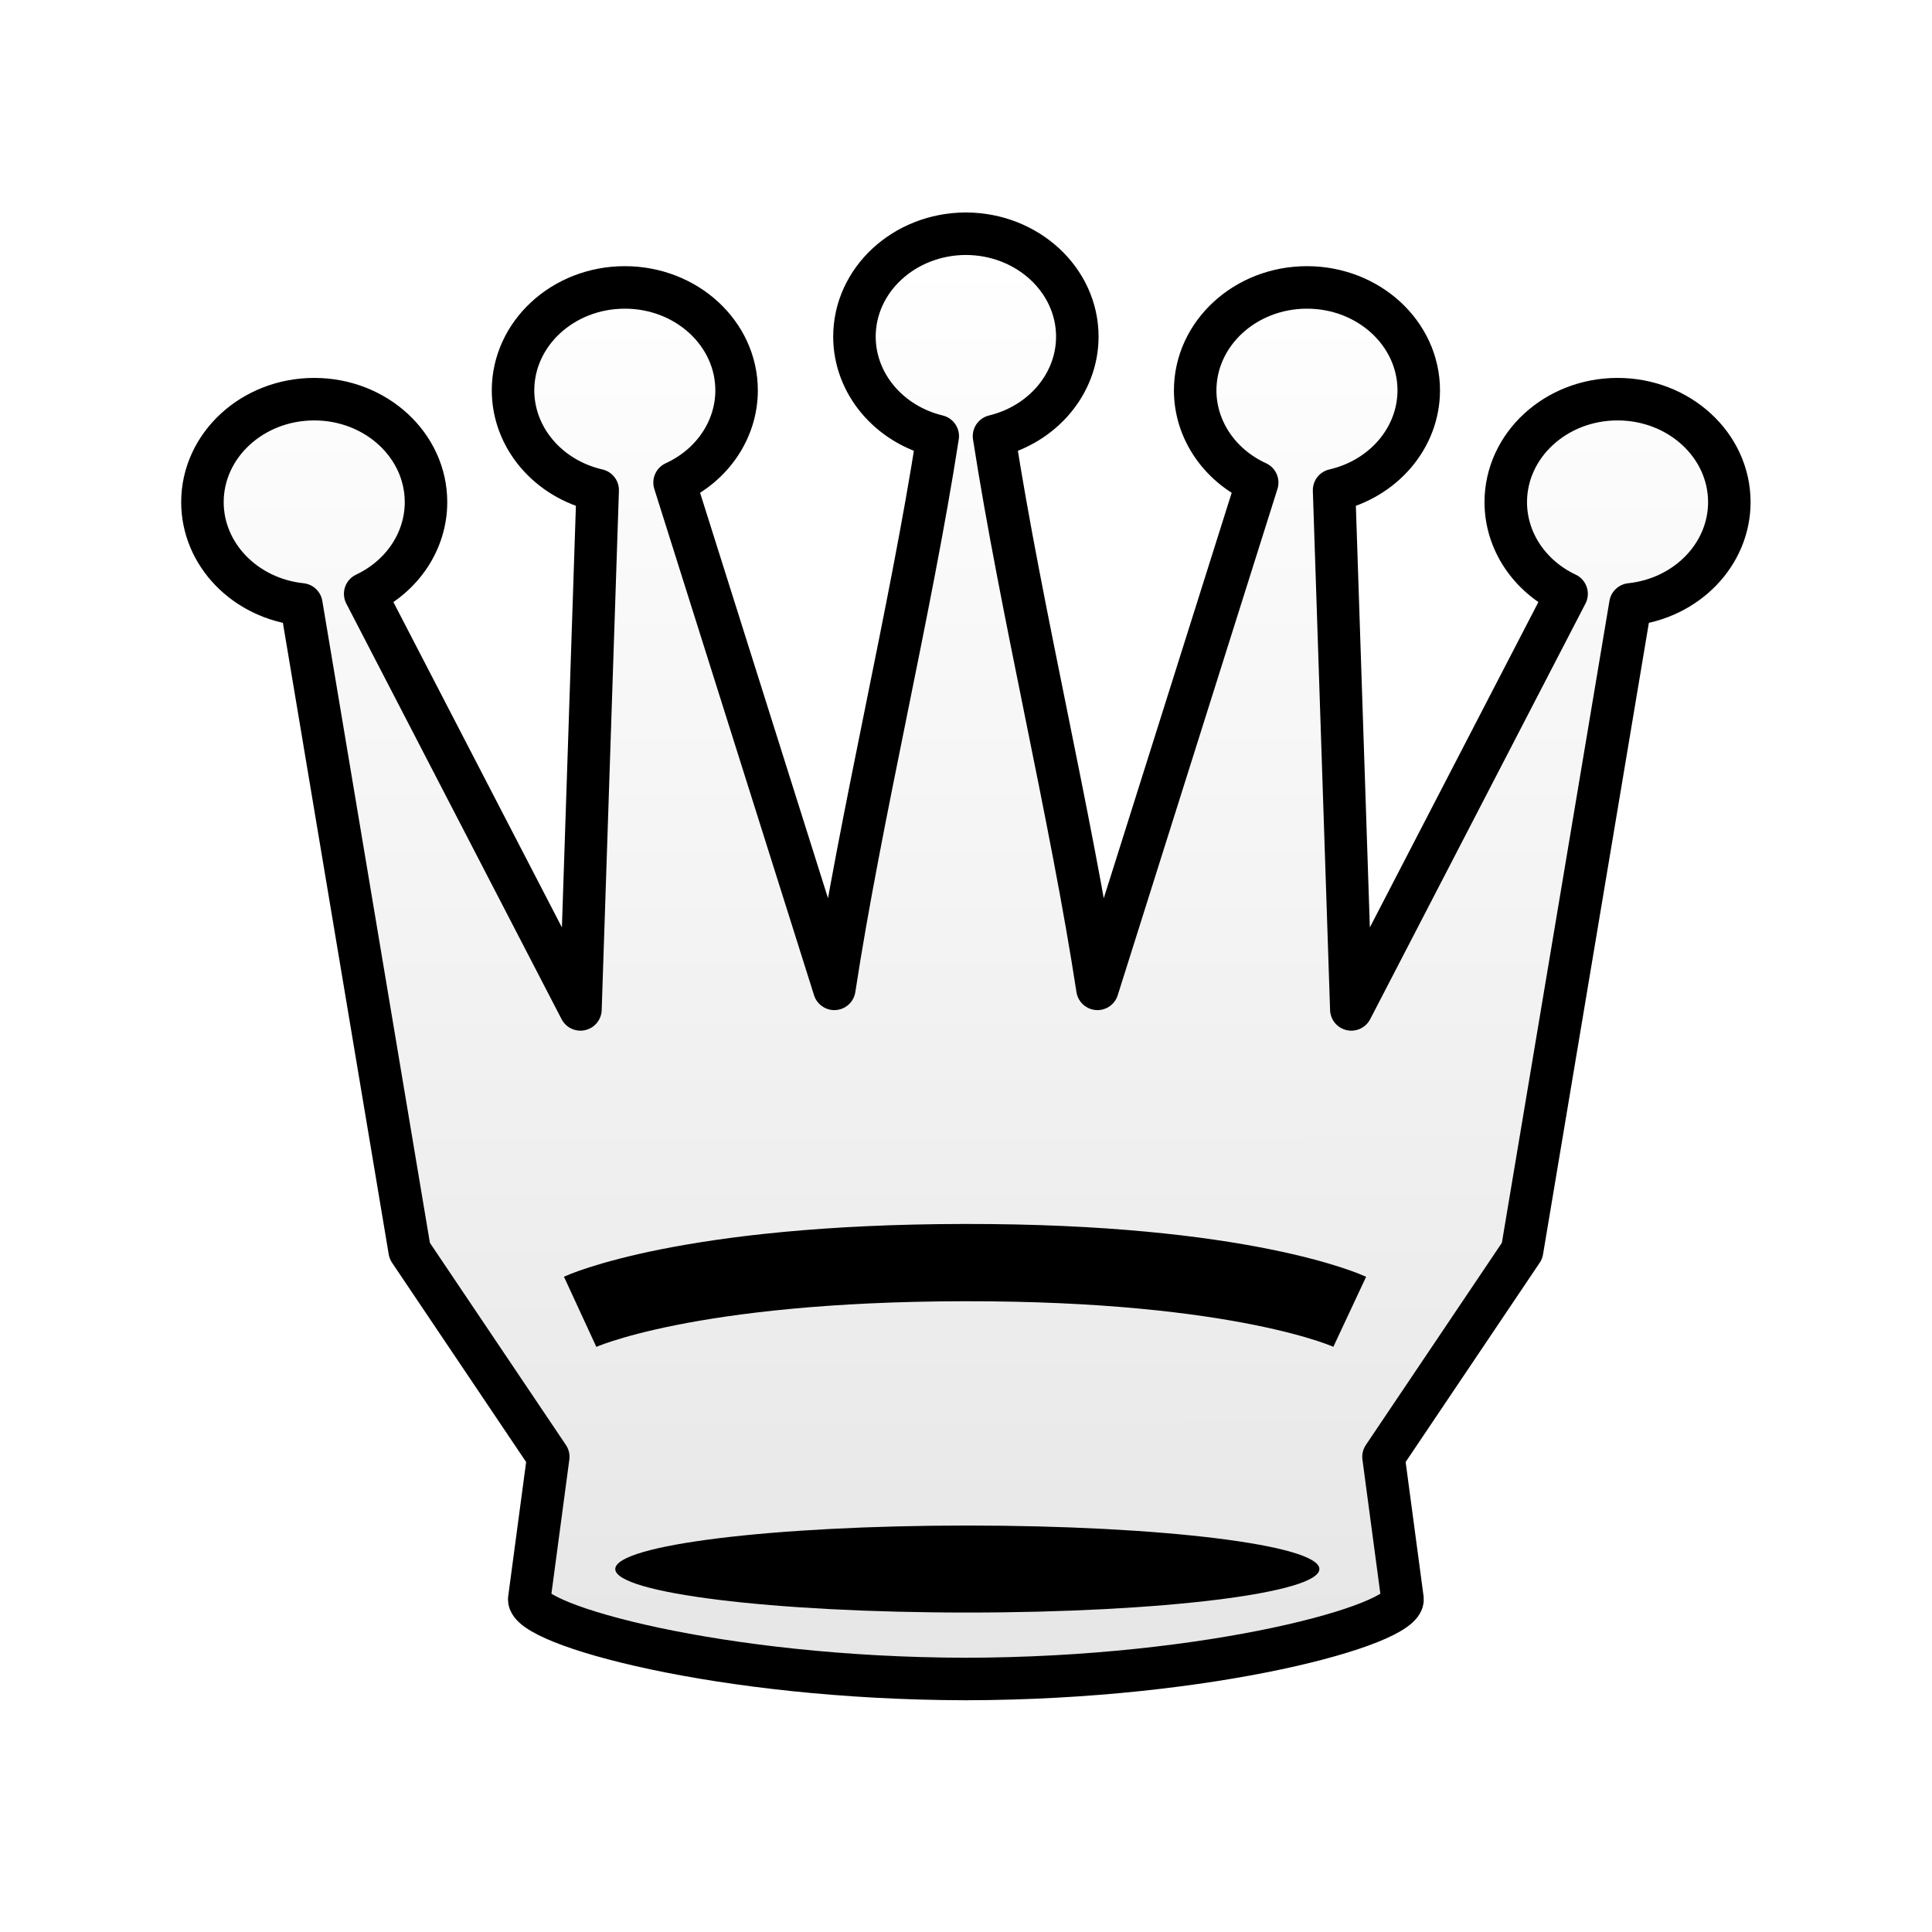
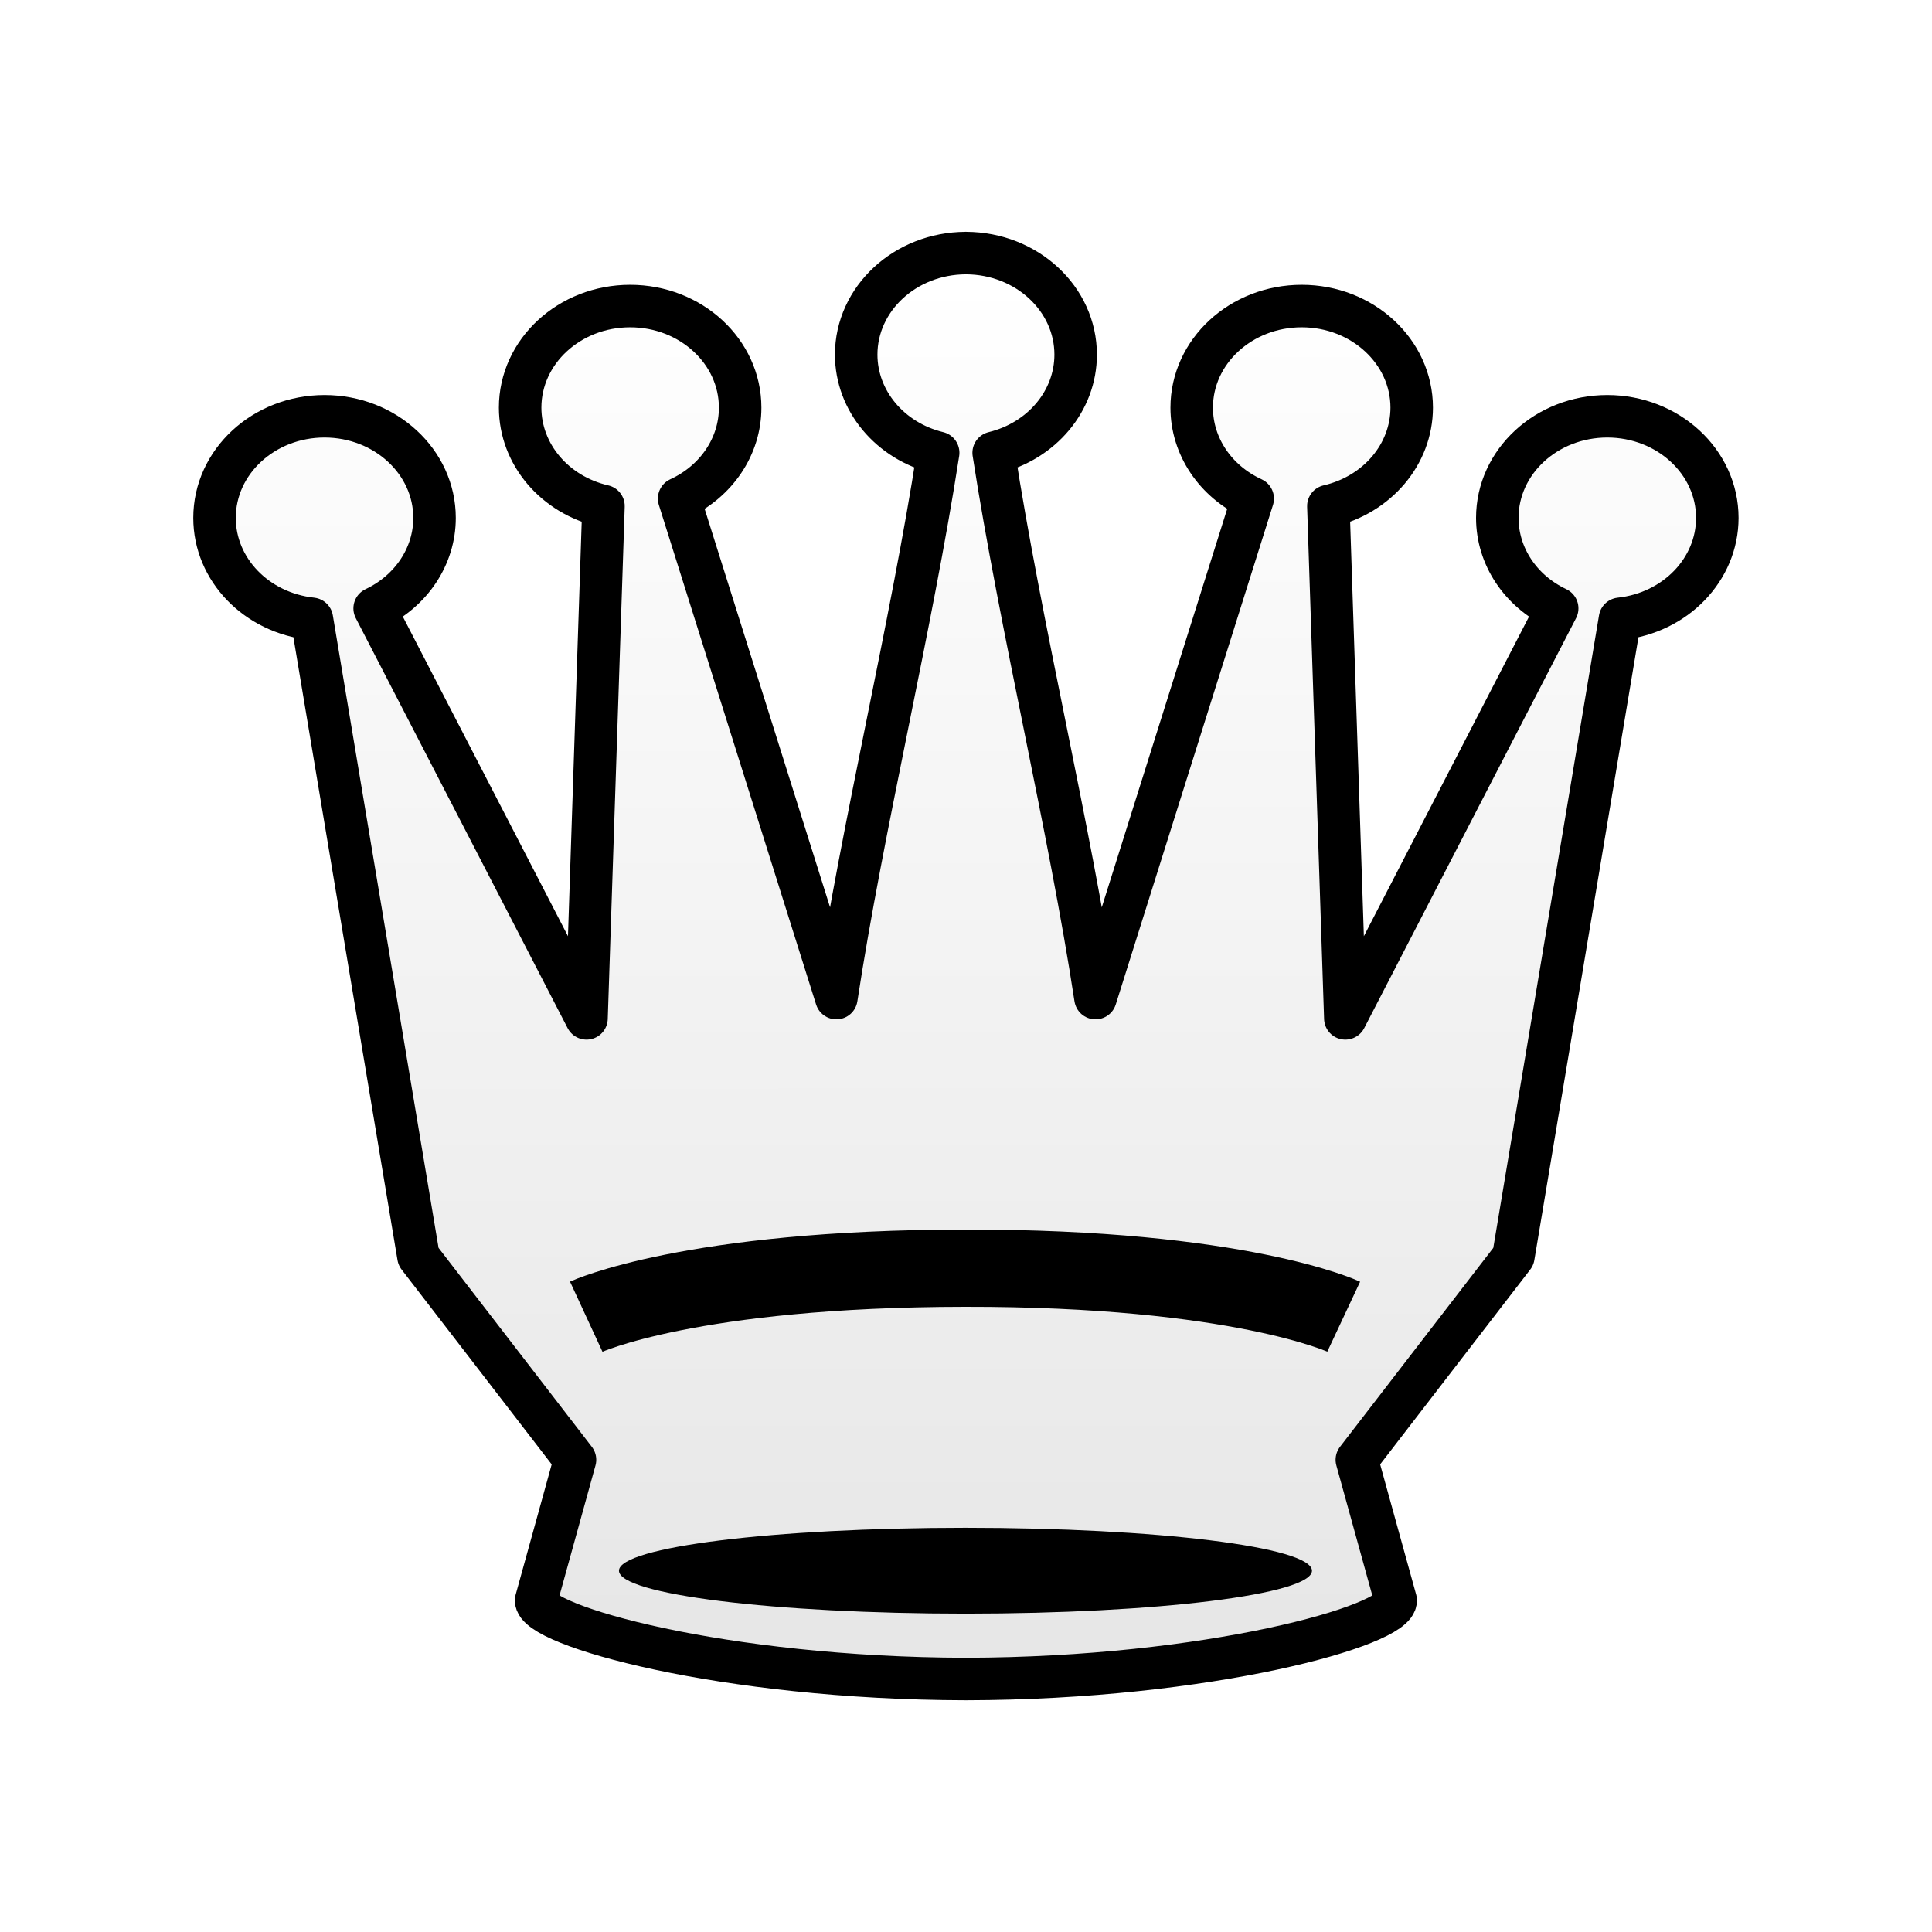
<svg xmlns="http://www.w3.org/2000/svg" width="50mm" height="50mm" clip-rule="evenodd" fill-rule="evenodd" image-rendering="optimizeQuality" shape-rendering="geometricPrecision" text-rendering="geometricPrecision" version="1.1" viewBox="0 0 50 50">
  <defs>
-     <linearGradient id="linearGradient8602" x1="-51.163" x2="-51.157" y1="-101.39" y2="-64.739" gradientTransform="matrix(.99207 0 0 1.0064 75.752 108.6)" gradientUnits="userSpaceOnUse">
+     <linearGradient id="linearGradient8602-3" x1="-51.163" x2="-51.157" y1="-101.39" y2="-64.739" gradientTransform="matrix(.97643 0 0 .99287 74.952 107.73)" gradientUnits="userSpaceOnUse">
      <stop stop-color="#fff" offset="0" />
      <stop stop-color="#e6e6e6" offset="1" />
    </linearGradient>
-     <filter id="filter2813-0-1-5-1-2-1-1-4-1-0-0" color-interpolation-filters="sRGB">
+     <filter id="filter2813-0-1-5-1-2-1-1-4-1-0" color-interpolation-filters="sRGB">
      <feGaussianBlur result="blur" stdDeviation="0.01 0.01" />
    </filter>
  </defs>
-   <path d="m24.994 6.048v5.156e-4c-1.593 0.006-2.881 1.197-2.881 2.665 0.002 1.21 0.887 2.266 2.156 2.574-0.7 4.51-1.998 9.858-2.677 14.304l-4.134-13.103c0.983-0.45 1.604-1.374 1.605-2.385-8.3e-5 -1.472-1.295-2.665-2.893-2.665-1.597 5.95e-5 -2.892 1.193-2.893 2.665 0.002 1.222 0.905 2.286 2.191 2.582l-0.446 13.438-5.571-10.755c0.966-0.456 1.574-1.372 1.574-2.373-8.1e-5 -1.472-1.295-2.665-2.893-2.665-1.597 6e-5 -2.892 1.193-2.893 2.665 9.199e-4 1.353 1.101 2.49 2.56 2.646l2.804 16.731 3.586 5.33-0.492 3.683c-0.043 0.664 4.926 2.055 11.3 2.067 6.374-0.012 11.343-1.403 11.3-2.067l-0.492-3.683 3.586-5.33 2.804-16.731c1.458-0.156 2.559-1.293 2.56-2.646-8.2e-5 -1.472-1.295-2.665-2.893-2.665-1.597 7.3e-5 -2.892 1.193-2.893 2.665 2.3e-5 1 0.608 1.917 1.574 2.373l-5.571 10.755-0.446-13.438c1.286-0.296 2.189-1.36 2.191-2.582-8.2e-5 -1.472-1.295-2.665-2.893-2.665-1.597 5.95e-5 -2.892 1.193-2.893 2.665 4.66e-4 1.011 0.622 1.935 1.605 2.385l-4.134 13.103c-0.679-4.445-1.977-9.794-2.677-14.304 1.269-0.308 2.155-1.365 2.156-2.574-3.74e-4 -1.468-1.288-2.659-2.881-2.665v-5.156e-4l-0.006 5.156e-4 -0.006-5.156e-4z" fill="url(#linearGradient8602)" stroke="#000" stroke-linecap="round" stroke-linejoin="round" stroke-width="1.1" style="paint-order:normal" />
-   <ellipse class="st15" transform="matrix(.28361 0 0 .39593 -1310.4 1037.4)" cx="4708.7" cy="-2517.6" rx="32.126" ry="2.844" clip-rule="evenodd" fill-rule="evenodd" filter="url(#filter2813-0-1-5-1-2-1-1-4-1-0-0)" image-rendering="optimizeQuality" shape-rendering="geometricPrecision" />
-   <path d="m15.014 33.949s2.742-1.266 9.959-1.273c7.217-0.01 9.958 1.273 9.958 1.273" fill="none" stroke="#000" stroke-linejoin="round" stroke-width="2" style="paint-order:stroke fill markers" />
+   <path d="m24.994 6.549v5.087e-4c-1.568 0.006-2.835 1.181-2.836 2.629 0.002 1.193 0.873 2.236 2.122 2.54-0.689 4.449-1.967 9.726-2.635 14.112l-4.069-12.927c0.967-0.444 1.579-1.356 1.579-2.353-8.1e-5 -1.452-1.275-2.63-2.847-2.63-1.572 5.87e-5 -2.847 1.177-2.847 2.63 0.002 1.205 0.891 2.255 2.157 2.547l-0.439 13.258-5.483-10.611c0.951-0.45 1.55-1.354 1.55-2.341-8e-5 -1.452-1.275-2.629-2.847-2.63-1.572 6e-5 -2.847 1.177-2.847 2.63 9.055e-4 1.335 1.084 2.457 2.519 2.611l2.759 16.507 4.051 5.258-1.005 3.634c-0.042 0.655 4.848 2.027 11.122 2.039 6.274-0.012 11.164-1.384 11.122-2.039l-1.005-3.634 4.051-5.258 2.759-16.507c1.435-0.154 2.518-1.276 2.519-2.611-8.1e-5 -1.452-1.275-2.629-2.847-2.63-1.572 7.2e-5 -2.847 1.177-2.847 2.63 2.3e-5 0.987 0.598 1.891 1.55 2.341l-5.483 10.611-0.439-13.258c1.266-0.292 2.155-1.342 2.157-2.547-8.1e-5 -1.452-1.275-2.63-2.847-2.63-1.572 5.87e-5 -2.847 1.177-2.847 2.63 4.58e-4 0.998 0.612 1.909 1.579 2.353l-4.069 12.927c-0.668-4.386-1.946-9.662-2.635-14.112 1.249-0.304 2.121-1.346 2.122-2.54-3.68e-4 -1.448-1.268-2.623-2.836-2.629v-5.087e-4l-0.005 5.087e-4 -0.005-5.087e-4z" fill="url(#linearGradient8602-3)" stroke="#000" stroke-linecap="round" stroke-linejoin="round" stroke-width="1.1" style="paint-order:normal" />
+   <ellipse class="st15" transform="matrix(.27914 0 0 .39063 -1289.4 1024.1)" cx="4708.7" cy="-2517.6" rx="32.126" ry="2.844" clip-rule="evenodd" fill-rule="evenodd" filter="url(#filter2813-0-1-5-1-2-1-1-4-1-0)" image-rendering="optimizeQuality" shape-rendering="geometricPrecision" />
+   <path d="m15.172 34.076s2.699-1.249 9.802-1.256c7.103-0.009 9.801 1.256 9.801 1.256" fill="none" stroke="#000" stroke-linejoin="round" stroke-width="2" style="paint-order:stroke fill markers" />
</svg>
